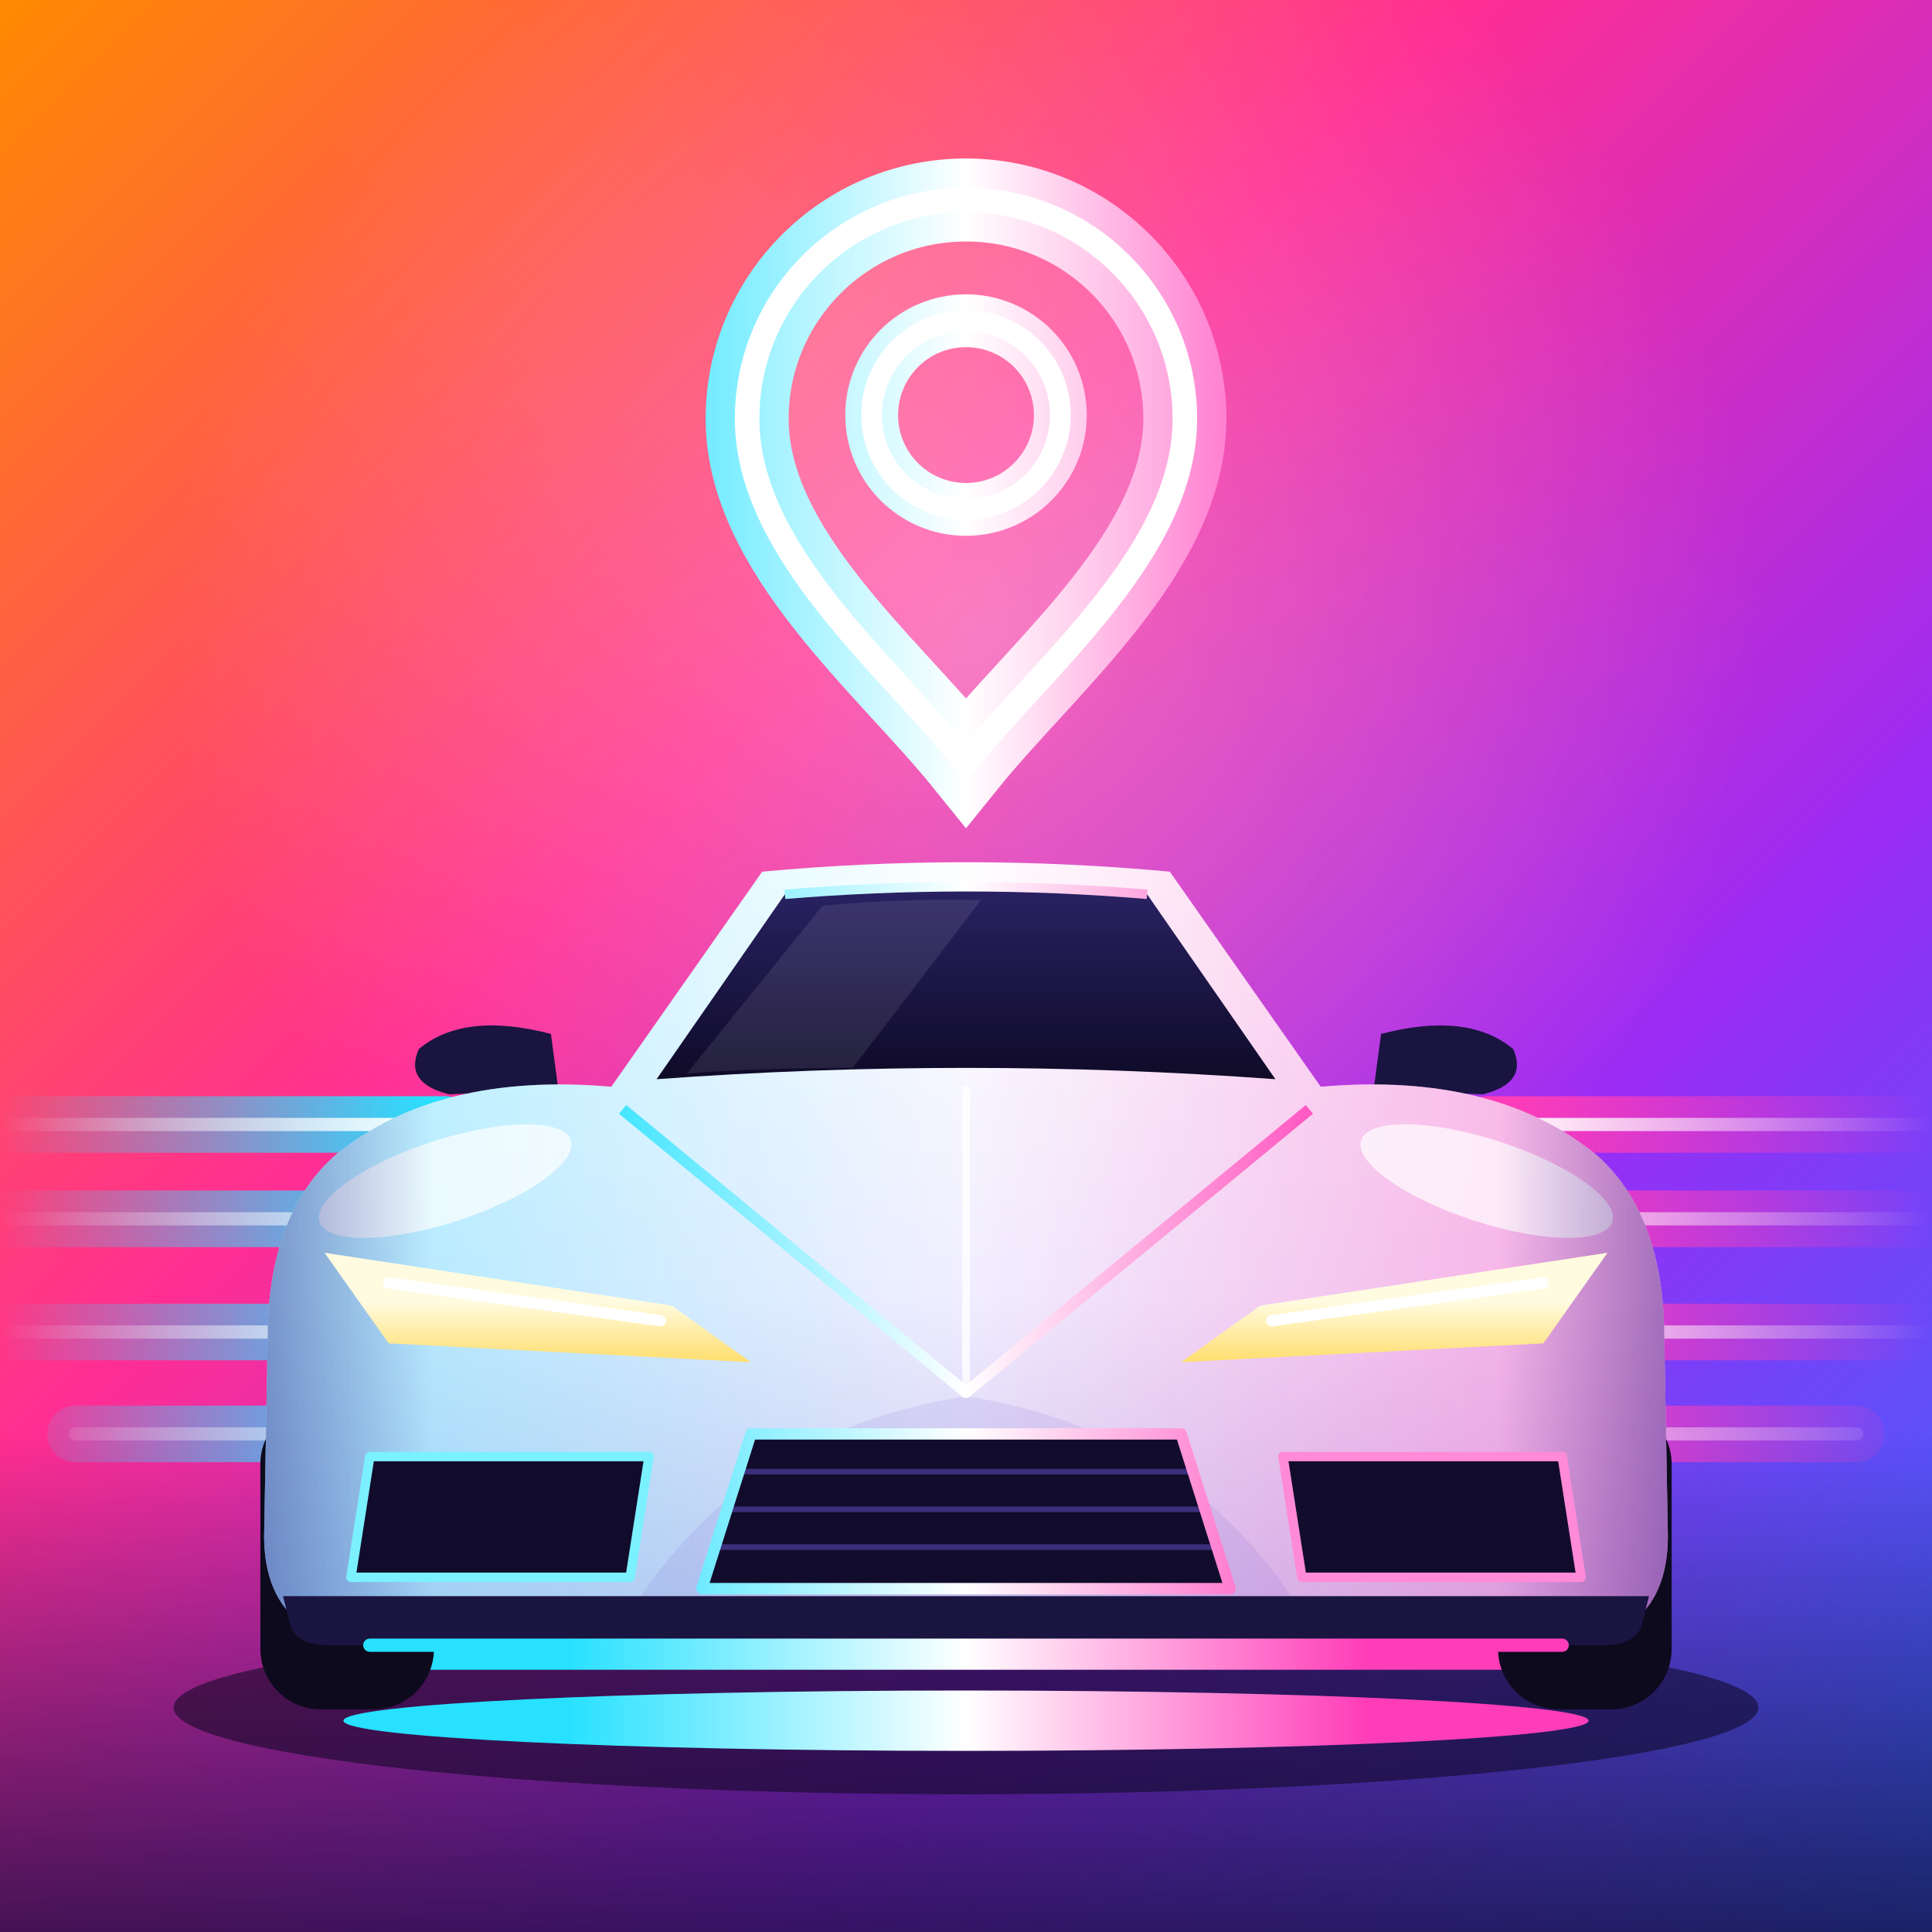
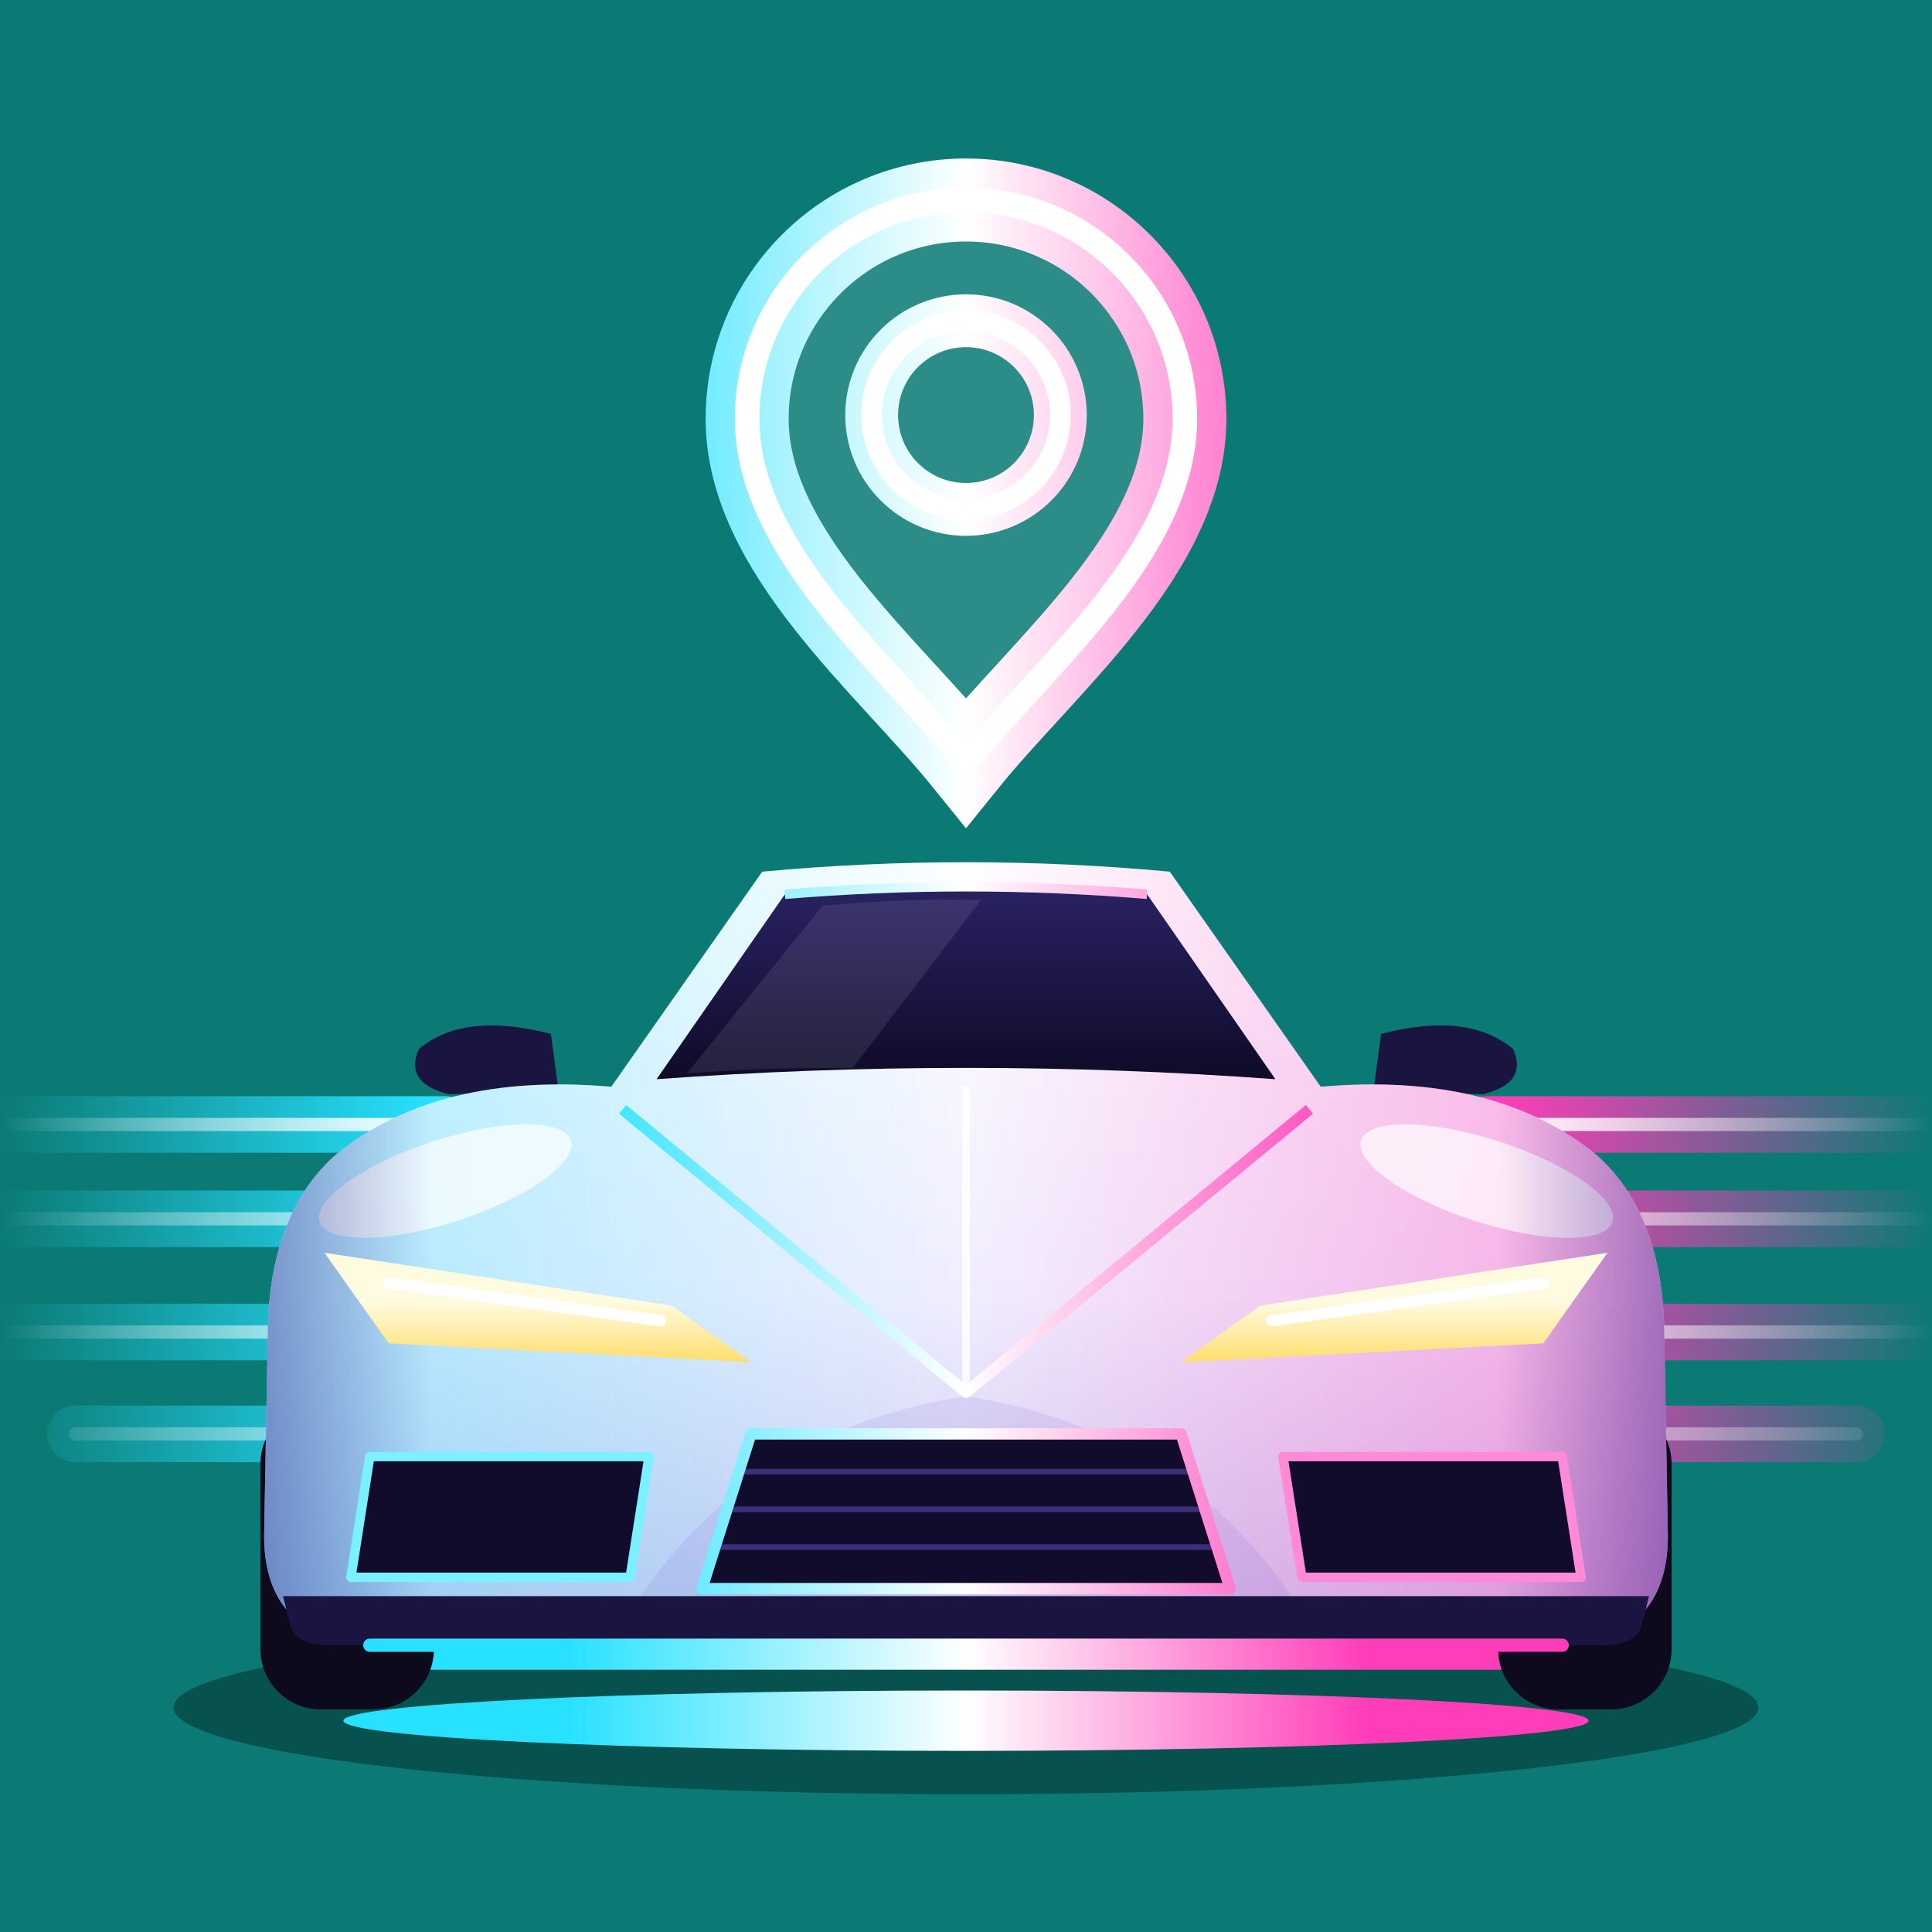
<svg xmlns="http://www.w3.org/2000/svg" width="1024" height="1024" viewBox="0 0 1024 1024">
  <defs>
-     <linearGradient id="sky" x1="0" y1="0" x2="1024" y2="1024" gradientUnits="userSpaceOnUse">
-       <stop offset="0" stop-color="#FF8A00" />
-       <stop offset="0.38" stop-color="#FF2E93" />
-       <stop offset="0.7" stop-color="#9B2CF5" />
-       <stop offset="1" stop-color="#2F6BFF" />
-     </linearGradient>
-     <radialGradient id="halo" cx="512" cy="330" r="420" gradientUnits="userSpaceOnUse">
-       <stop offset="0" stop-color="#FFFFFF" stop-opacity="0.28" />
-       <stop offset="1" stop-color="#FFFFFF" stop-opacity="0" />
-     </radialGradient>
-     <linearGradient id="ground" x1="0" y1="760" x2="0" y2="1024" gradientUnits="userSpaceOnUse">
-       <stop offset="0" stop-color="#140A33" stop-opacity="0" />
-       <stop offset="1" stop-color="#140A33" stop-opacity="0.75" />
-     </linearGradient>
    <linearGradient id="neon" x1="300" y1="0" x2="724" y2="0" gradientUnits="userSpaceOnUse">
      <stop offset="0" stop-color="#27E1FF" />
      <stop offset="0.5" stop-color="#FFFFFF" />
      <stop offset="1" stop-color="#FF3DB8" />
    </linearGradient>
    <linearGradient id="pearl" x1="0" y1="450" x2="0" y2="880" gradientUnits="userSpaceOnUse">
      <stop offset="0" stop-color="#FFFFFF" />
      <stop offset="0.55" stop-color="#F1EEFF" />
      <stop offset="1" stop-color="#C9C3EE" />
    </linearGradient>
    <linearGradient id="tintL" x1="150" y1="0" x2="512" y2="0" gradientUnits="userSpaceOnUse">
      <stop offset="0" stop-color="#27E1FF" stop-opacity="0.35" />
      <stop offset="1" stop-color="#27E1FF" stop-opacity="0" />
    </linearGradient>
    <linearGradient id="tintR" x1="874" y1="0" x2="512" y2="0" gradientUnits="userSpaceOnUse">
      <stop offset="0" stop-color="#FF3DB8" stop-opacity="0.4" />
      <stop offset="1" stop-color="#FF3DB8" stop-opacity="0" />
    </linearGradient>
    <linearGradient id="glass" x1="0" y1="465" x2="0" y2="575" gradientUnits="userSpaceOnUse">
      <stop offset="0" stop-color="#2B2366" />
      <stop offset="1" stop-color="#0E0A26" />
    </linearGradient>
    <linearGradient id="lamp" x1="0" y1="690" x2="0" y2="735" gradientUnits="userSpaceOnUse">
      <stop offset="0" stop-color="#FFFBE0" />
      <stop offset="1" stop-color="#FFD23F" />
    </linearGradient>
    <linearGradient id="edge" x1="140" y1="0" x2="884" y2="0" gradientUnits="userSpaceOnUse">
      <stop offset="0" stop-color="#3B2A8A" stop-opacity="0.45" />
      <stop offset="0.12" stop-color="#3B2A8A" stop-opacity="0" />
      <stop offset="0.88" stop-color="#3B2A8A" stop-opacity="0" />
      <stop offset="1" stop-color="#3B2A8A" stop-opacity="0.45" />
    </linearGradient>
    <linearGradient id="trailL" x1="0" y1="0" x2="230" y2="0" gradientUnits="userSpaceOnUse">
      <stop offset="0" stop-color="#27E1FF" stop-opacity="0" />
      <stop offset="1" stop-color="#27E1FF" />
    </linearGradient>
    <linearGradient id="trailR" x1="1024" y1="0" x2="794" y2="0" gradientUnits="userSpaceOnUse">
      <stop offset="0" stop-color="#FF3DB8" stop-opacity="0" />
      <stop offset="1" stop-color="#FF3DB8" />
    </linearGradient>
    <linearGradient id="coreL" x1="0" y1="0" x2="230" y2="0" gradientUnits="userSpaceOnUse">
      <stop offset="0" stop-color="#FFFFFF" stop-opacity="0" />
      <stop offset="1" stop-color="#FFFFFF" />
    </linearGradient>
    <linearGradient id="coreR" x1="1024" y1="0" x2="794" y2="0" gradientUnits="userSpaceOnUse">
      <stop offset="0" stop-color="#FFFFFF" stop-opacity="0" />
      <stop offset="1" stop-color="#FFFFFF" />
    </linearGradient>
  </defs>
  <g id="background">
-     <rect width="1024" height="1024" fill="url(#sky)" />
-     <rect width="1024" height="1024" fill="url(#halo)" />
-     <rect y="760" width="1024" height="264" fill="url(#ground)" />
-     <ellipse cx="512" cy="905" rx="420" ry="46" fill="#0B0620" fill-opacity="0.55" />
+     <rect width="1024" height="1024" fill="#0B7A75" />
+     <ellipse cx="512" cy="905" rx="420" ry="46" fill="#04302E" fill-opacity="0.55" />
  </g>
  <g id="glow">
    <g stroke-linecap="round" stroke-width="30">
      <path d="M0 596H236" stroke="url(#trailL)" />
      <path d="M0 646H212" stroke="url(#trailL)" />
      <path d="M0 706H196" stroke="url(#trailL)" />
      <path d="M40 760H176" stroke="url(#trailL)" />
      <path d="M788 596H1024" stroke="url(#trailR)" />
      <path d="M812 646H1024" stroke="url(#trailR)" />
      <path d="M828 706H1024" stroke="url(#trailR)" />
      <path d="M848 760H984" stroke="url(#trailR)" />
    </g>
    <path d="M512 404C470 352 396 292 396 222A116 116 0 1 1 628 222C628 292 554 352 512 404Z" fill="none" stroke="url(#neon)" stroke-width="44" />
    <circle cx="512" cy="220" r="50" fill="none" stroke="url(#neon)" stroke-width="28" />
    <path d="M330 588L512 738L694 588" fill="none" stroke="url(#neon)" stroke-width="20" />
    <path d="M196 872H828" stroke="url(#neon)" stroke-width="26" stroke-linecap="round" />
    <ellipse cx="512" cy="912" rx="330" ry="16" fill="url(#neon)" />
    <path d="M172 664L356 692L398 722L206 712Z" fill="#FFD23F" />
    <path d="M852 664L668 692L626 722L818 712Z" fill="#FFD23F" />
    <path d="M398 760H626L652 842H372Z" fill="none" stroke="url(#neon)" stroke-width="20" />
    <path d="M196 772H344L334 836H186Z" fill="none" stroke="#27E1FF" stroke-width="16" />
    <path d="M828 772H680L690 836H838Z" fill="none" stroke="#FF3DB8" stroke-width="16" />
    <path d="M172 664L356 692L398 722L206 712Z" fill="#FFE680" stroke="#FFE680" stroke-width="14" />
    <path d="M852 664L668 692L626 722L818 712Z" fill="#FFE680" stroke="#FFE680" stroke-width="14" />
  </g>
  <g id="art">
    <g stroke-linecap="round" stroke-width="7">
      <path d="M0 596H236" stroke="url(#coreL)" />
      <path d="M0 646H212" stroke="url(#coreL)" stroke-opacity="0.8" />
      <path d="M0 706H196" stroke="url(#coreL)" stroke-opacity="0.9" />
      <path d="M40 760H176" stroke="url(#coreL)" stroke-opacity="0.7" />
      <path d="M788 596H1024" stroke="url(#coreR)" />
      <path d="M812 646H1024" stroke="url(#coreR)" stroke-opacity="0.8" />
      <path d="M828 706H1024" stroke="url(#coreR)" stroke-opacity="0.9" />
      <path d="M848 760H984" stroke="url(#coreR)" stroke-opacity="0.7" />
    </g>
    <rect x="138" y="744" width="92" height="162" rx="32" fill="#0D0A1E" />
    <rect x="794" y="744" width="92" height="162" rx="32" fill="#0D0A1E" />
    <path d="M292 548Q246 536 222 556Q214 574 238 580L296 578Z" fill="#1A1440" />
    <path d="M732 548Q778 536 802 556Q810 574 786 580L728 578Z" fill="#1A1440" />
    <path id="body" d="M404 462Q512 452 620 462L700 576Q792 568 846 612Q880 642 882 702L884 814Q884 868 828 872H196Q140 868 140 814L142 702Q144 642 178 612Q232 568 324 576Z" fill="url(#pearl)" />
    <path d="M404 462Q512 452 620 462L700 576Q792 568 846 612Q880 642 882 702L884 814Q884 868 828 872H196Q140 868 140 814L142 702Q144 642 178 612Q232 568 324 576Z" fill="url(#tintL)" />
    <path d="M404 462Q512 452 620 462L700 576Q792 568 846 612Q880 642 882 702L884 814Q884 868 828 872H196Q140 868 140 814L142 702Q144 642 178 612Q232 568 324 576Z" fill="url(#tintR)" />
    <path d="M512 740Q640 760 700 872H324Q384 760 512 740Z" fill="#6E5BC8" fill-opacity="0.12" />
    <ellipse cx="236" cy="626" rx="70" ry="22" fill="#FFFFFF" fill-opacity="0.7" transform="rotate(-18 236 626)" />
    <ellipse cx="788" cy="626" rx="70" ry="22" fill="#FFFFFF" fill-opacity="0.7" transform="rotate(18 788 626)" />
    <path d="M404 462Q512 452 620 462L700 576Q792 568 846 612Q880 642 882 702L884 814Q884 868 828 872H196Q140 868 140 814L142 702Q144 642 178 612Q232 568 324 576Z" fill="url(#edge)" />
    <path d="M416 474Q512 466 608 474L676 572Q512 560 348 572Z" fill="url(#glass)" />
    <path d="M436 480Q480 476 520 477L452 566Q400 566 364 569Z" fill="#FFFFFF" fill-opacity="0.09" />
    <path d="M416 474Q512 466 608 474" fill="none" stroke="url(#neon)" stroke-width="5" />
    <path d="M330 588L512 738L694 588" fill="none" stroke="url(#neon)" stroke-width="6" stroke-linejoin="round" />
    <path d="M512 576V738" stroke="#FFFFFF" stroke-width="4" stroke-opacity="0.8" />
    <path d="M172 664L356 692L398 722L206 712Z" fill="url(#lamp)" />
    <path d="M852 664L668 692L626 722L818 712Z" fill="url(#lamp)" />
    <path d="M206 680L350 700" stroke="#FFFFFF" stroke-width="6" stroke-linecap="round" />
    <path d="M818 680L674 700" stroke="#FFFFFF" stroke-width="6" stroke-linecap="round" />
    <path d="M398 760H626L652 842H372Z" fill="#120C2C" />
    <g stroke="#3A2F7A" stroke-width="3">
      <path d="M392 780H632M386 800H638M380 820H644" />
    </g>
    <path d="M398 760H626L652 842H372Z" fill="none" stroke="url(#neon)" stroke-width="6" stroke-linejoin="round" />
    <path d="M196 772H344L334 836H186Z" fill="#120C2C" />
    <path d="M828 772H680L690 836H838Z" fill="#120C2C" />
    <path d="M196 772H344L334 836H186Z" fill="none" stroke="#7BF0FF" stroke-width="5" stroke-linejoin="round" />
    <path d="M828 772H680L690 836H838Z" fill="none" stroke="#FF8AD8" stroke-width="5" stroke-linejoin="round" />
    <path d="M150 846H874L870 862Q866 872 850 872H174Q158 872 154 862Z" fill="#1A1440" />
    <path d="M196 872H828" stroke="url(#neon)" stroke-width="7" stroke-linecap="round" />
    <path d="M512 404C470 352 396 292 396 222A116 116 0 1 1 628 222C628 292 554 352 512 404Z" fill="#FFFFFF" fill-opacity="0.14" />
    <path d="M512 404C470 352 396 292 396 222A116 116 0 1 1 628 222C628 292 554 352 512 404Z" fill="none" stroke="#FFFFFF" stroke-width="13" stroke-linejoin="round" />
    <circle cx="512" cy="220" r="50" fill="none" stroke="#FFFFFF" stroke-width="11" />
  </g>
</svg>
